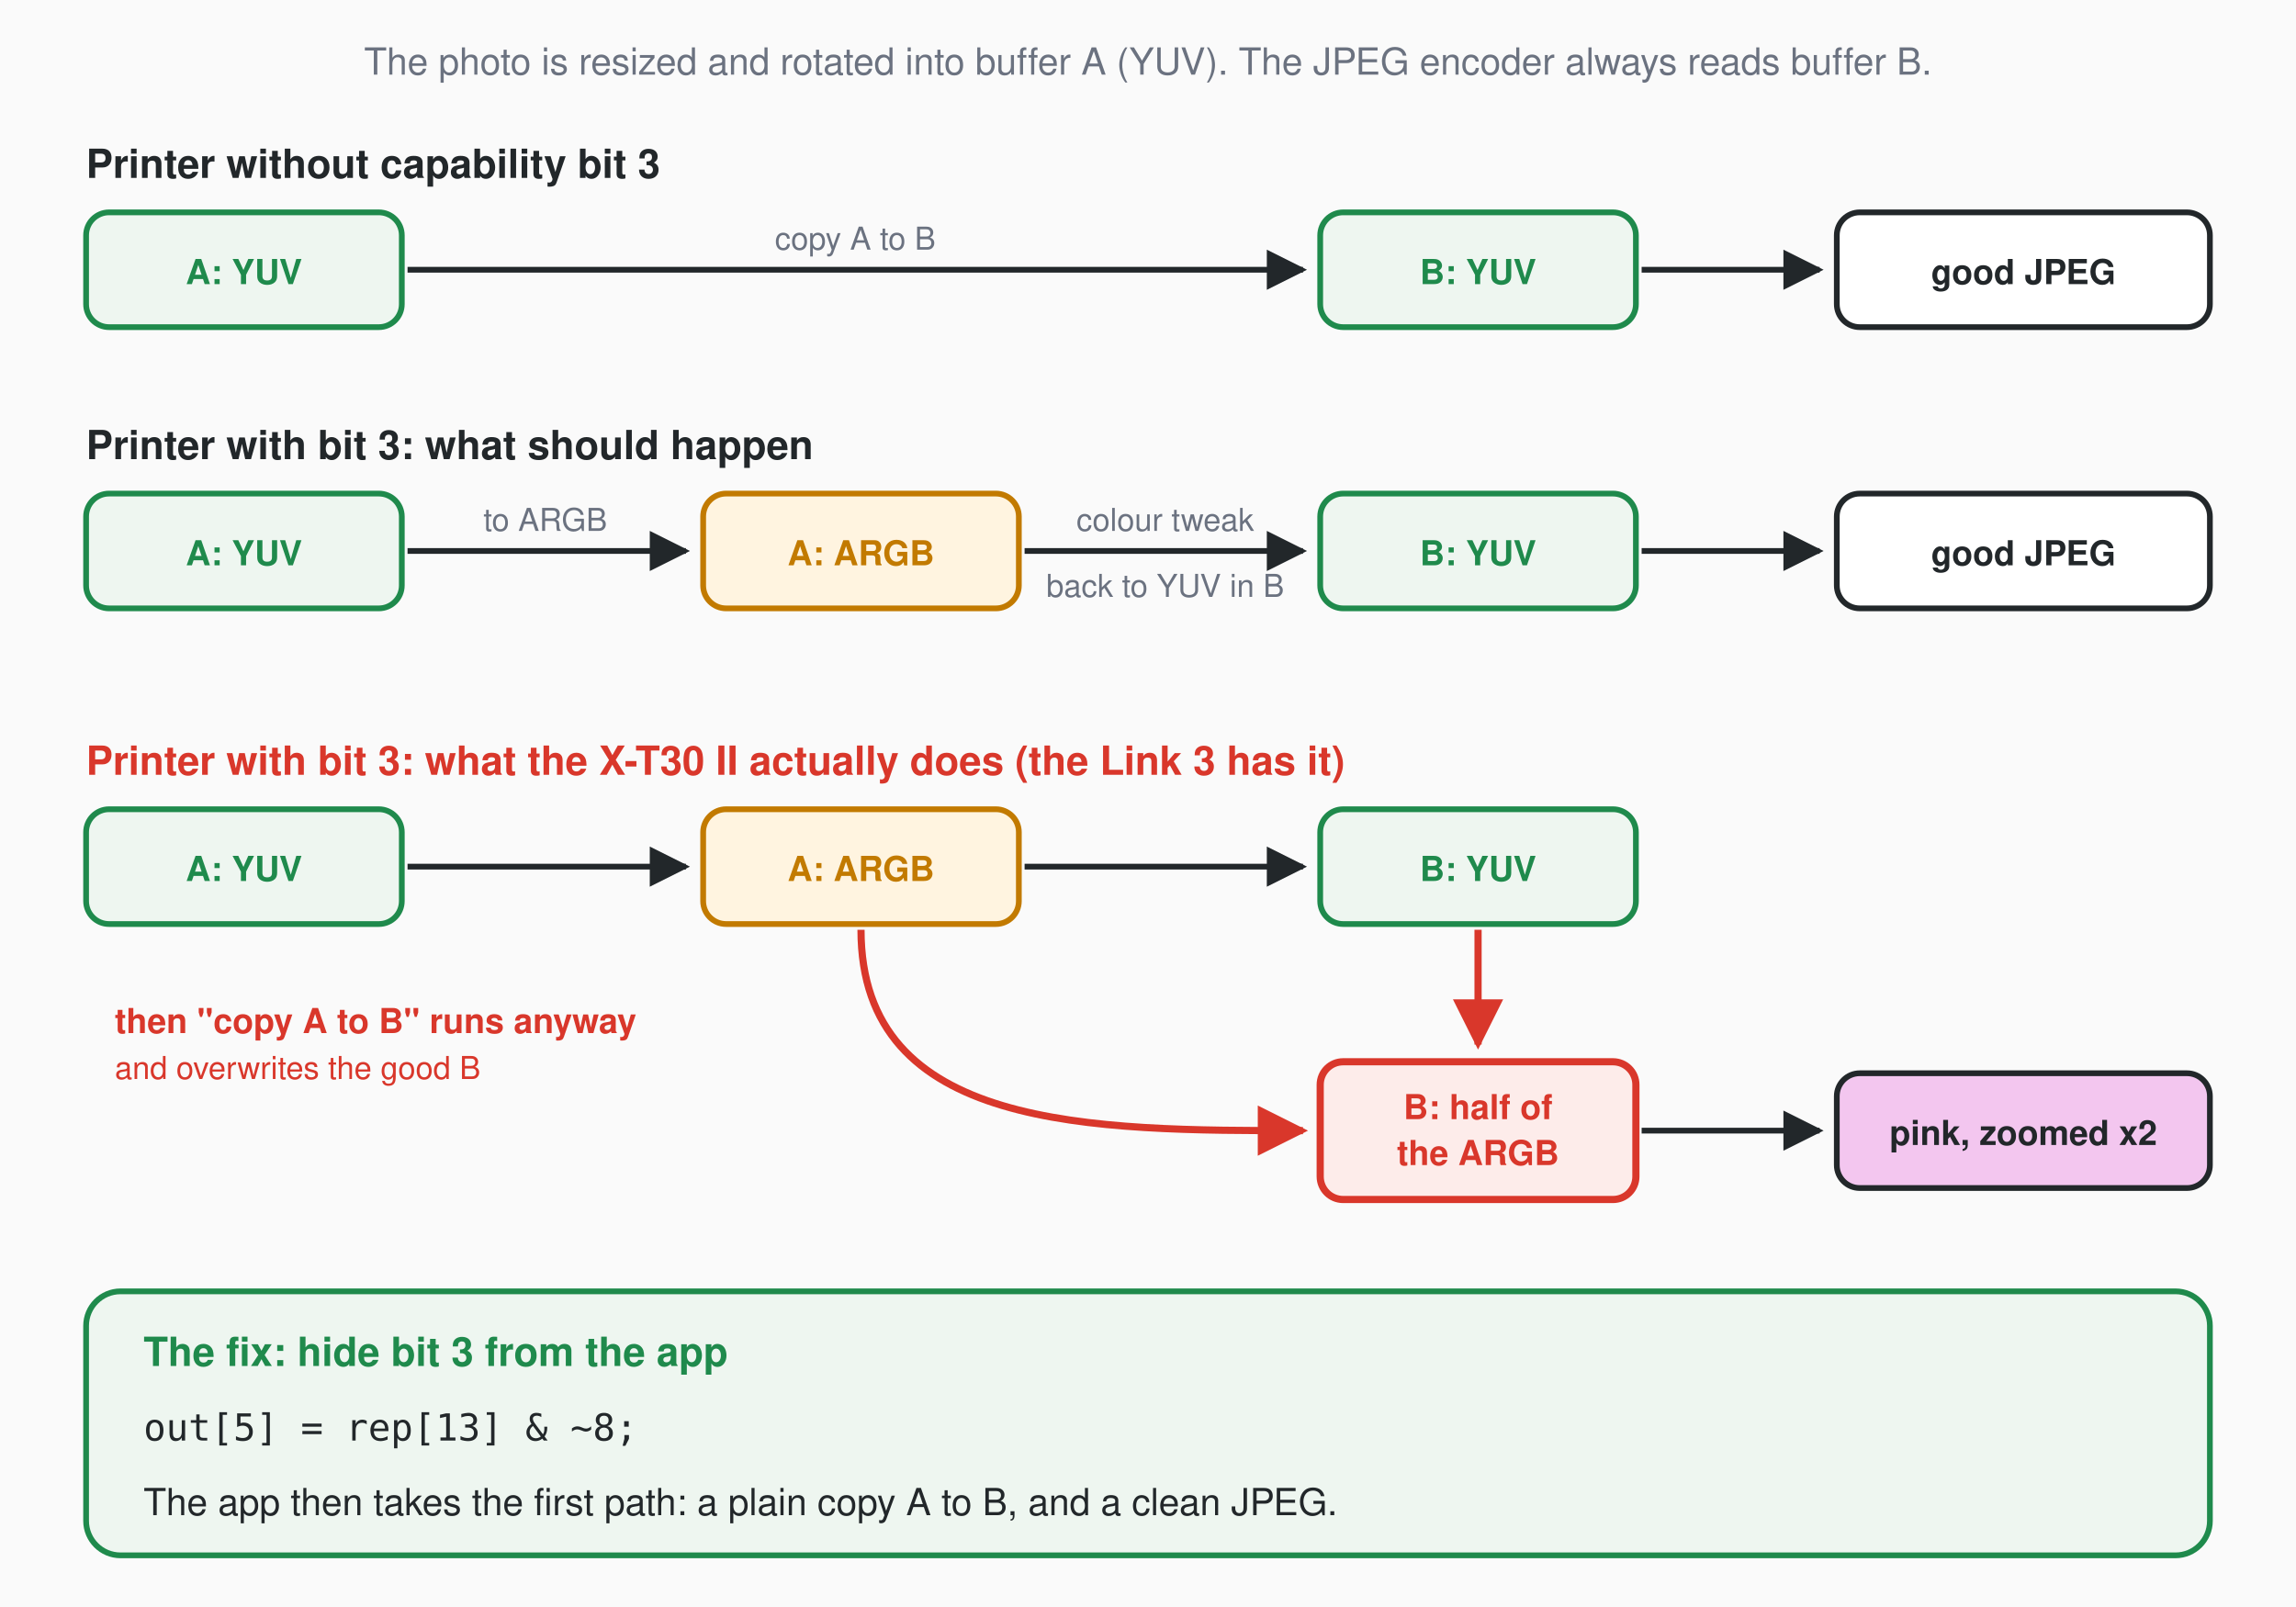
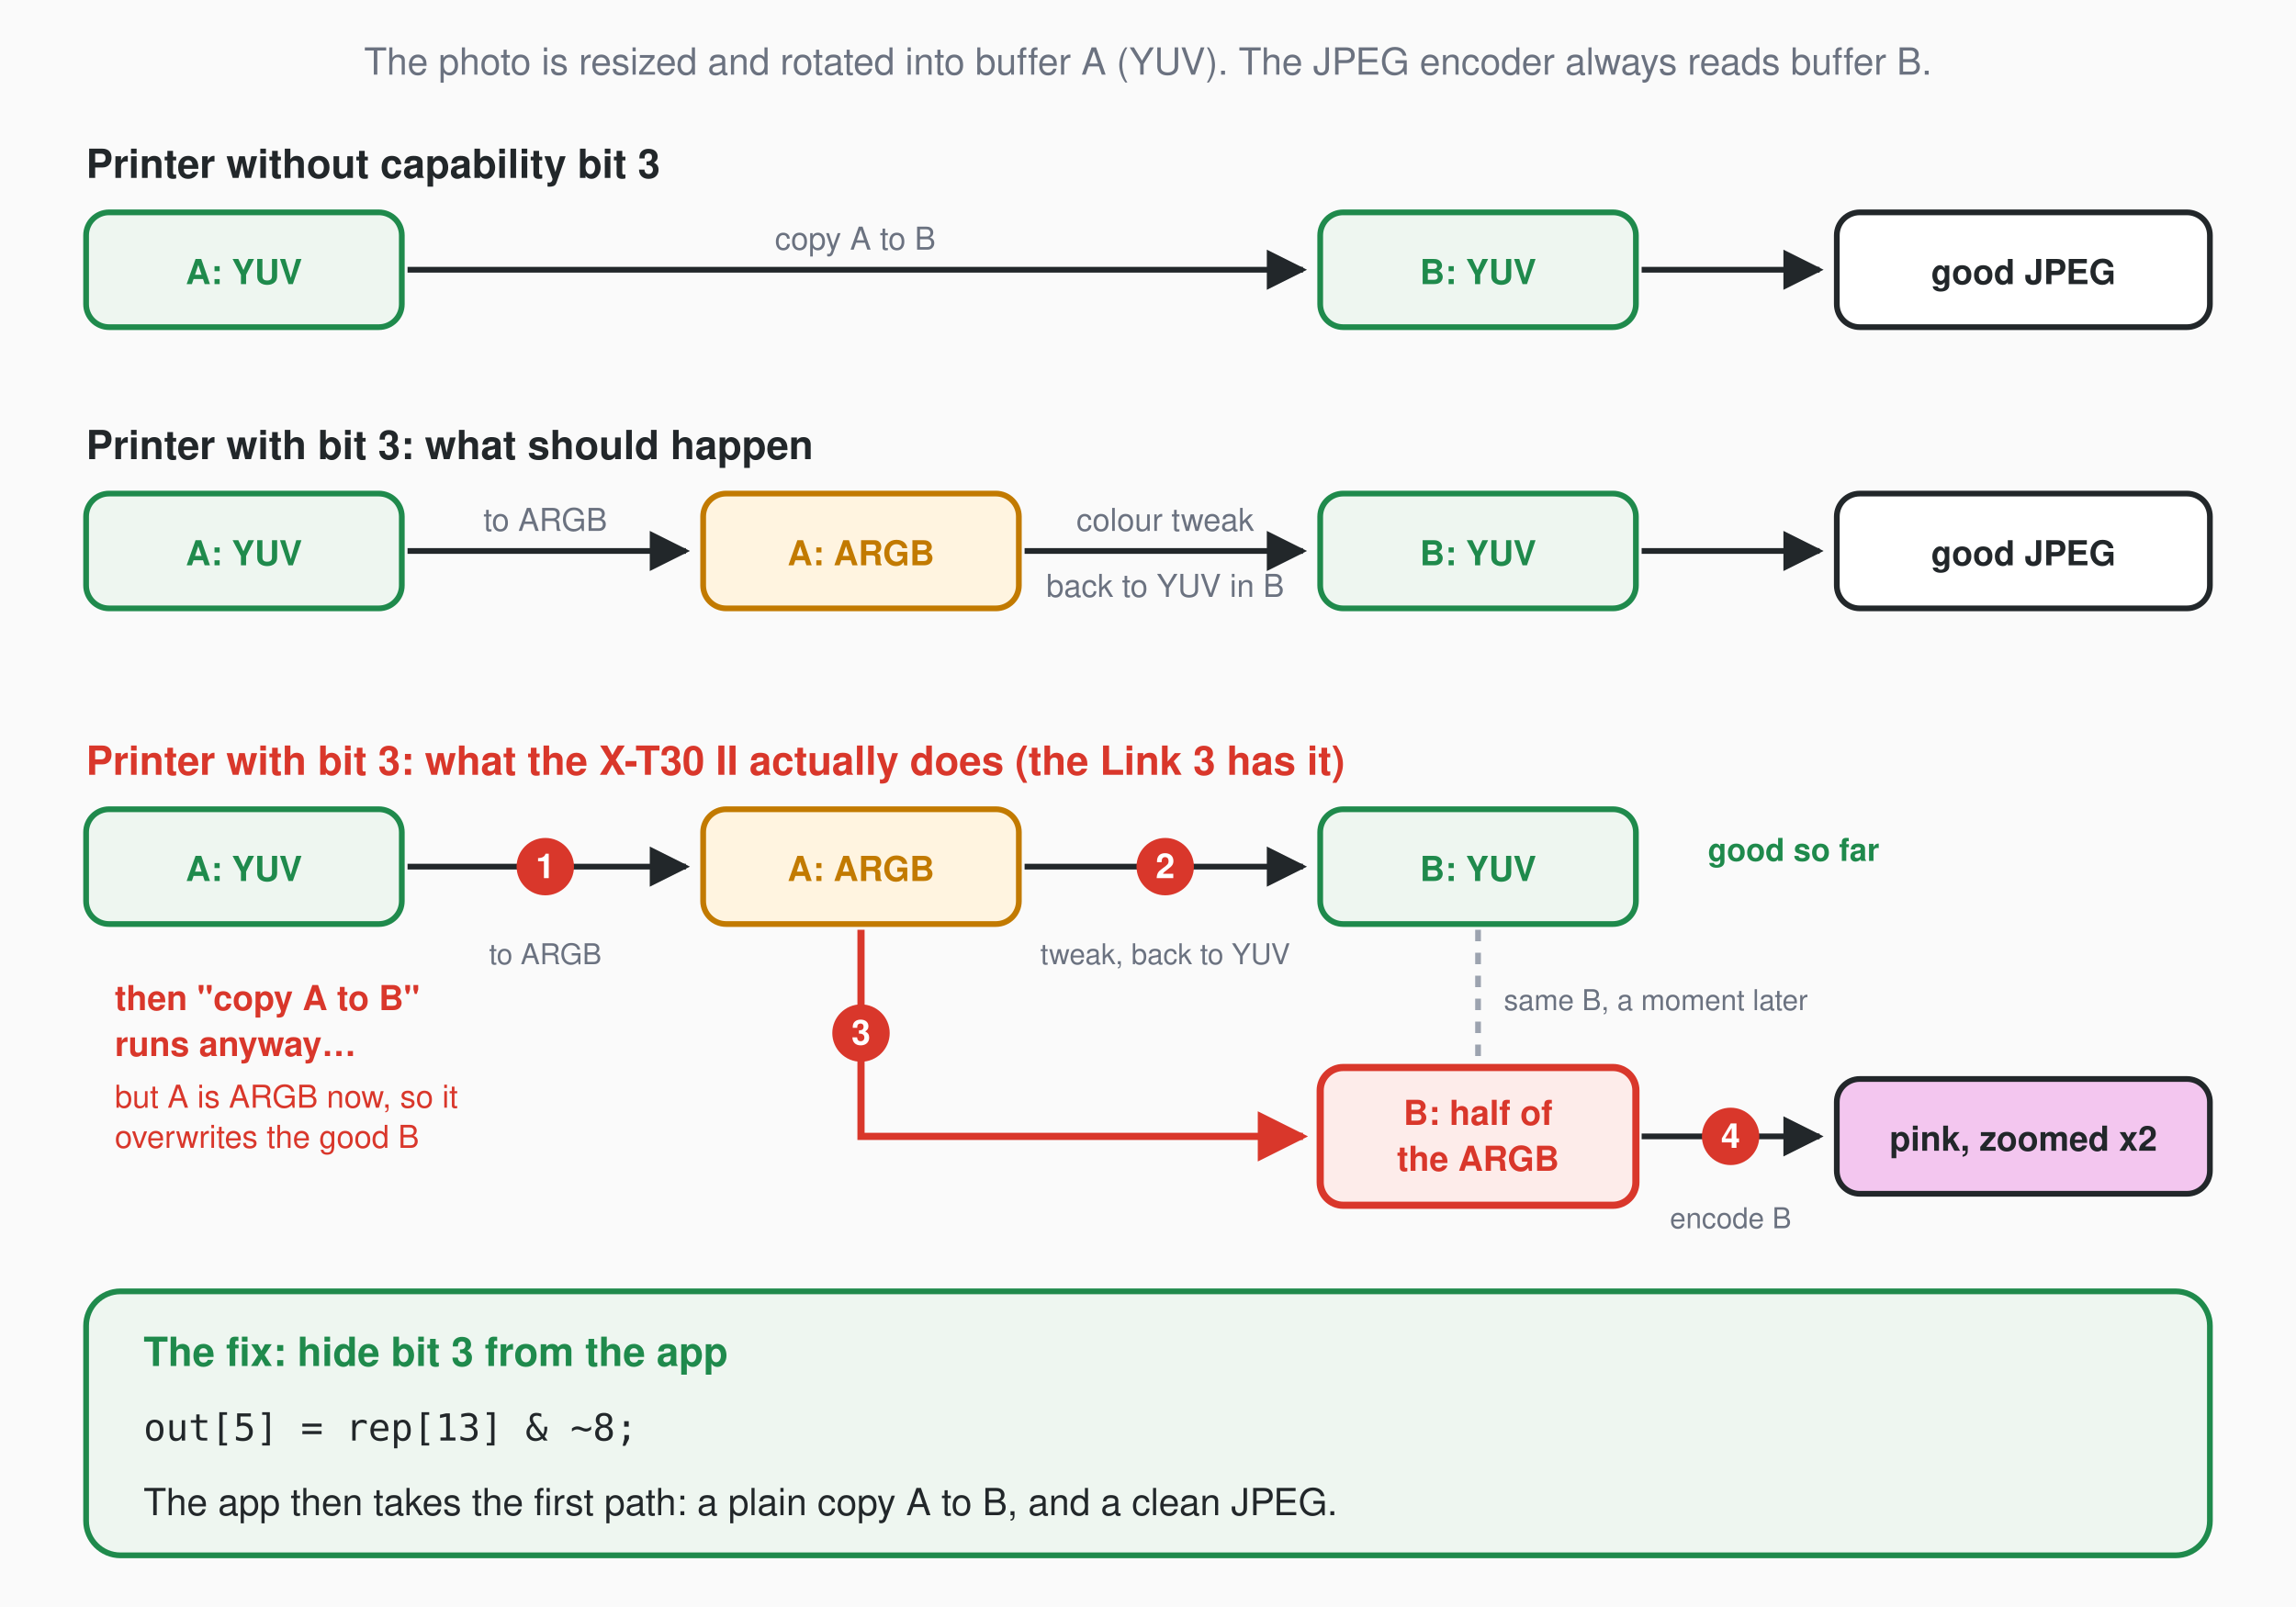
<svg xmlns="http://www.w3.org/2000/svg" viewBox="0 0 800 560" font-family="-apple-system,Helvetica,Arial,sans-serif">
  <defs>
    <marker id="a" viewBox="0 0 10 10" refX="9" refY="5" markerWidth="7" markerHeight="7" orient="auto">
      <path d="M0,0L10,5L0,10z" fill="#22272a" />
    </marker>
    <marker id="ar" viewBox="0 0 10 10" refX="9" refY="5" markerWidth="7" markerHeight="7" orient="auto">
      <path d="M0,0L10,5L0,10z" fill="#d9372b" />
    </marker>
  </defs>
  <rect width="800" height="560" fill="#fafafa" />
  <text x="400" y="26" text-anchor="middle" font-size="13" fill="#6b7280">The photo is resized and rotated into buffer A (YUV). The JPEG encoder always reads buffer B.</text>
  <text x="30" y="62" font-size="14" font-weight="700" fill="#22272a">Printer without capability bit 3</text>
  <g font-size="12" font-weight="700" text-anchor="middle">
    <rect x="30" y="74" width="110" height="40" rx="8" fill="#eef6f0" stroke="#1f8a4c" stroke-width="2" />
    <text x="85" y="99" fill="#1f8a4c">A: YUV</text>
    <rect x="460" y="74" width="110" height="40" rx="8" fill="#eef6f0" stroke="#1f8a4c" stroke-width="2" />
    <text x="515" y="99" fill="#1f8a4c">B: YUV</text>
    <rect x="640" y="74" width="130" height="40" rx="8" fill="#fff" stroke="#22272a" stroke-width="2" />
    <text x="705" y="99" fill="#22272a">good JPEG</text>
  </g>
  <path d="M142 94 H454" stroke="#22272a" stroke-width="2" marker-end="url(#a)" />
  <text x="298" y="87" text-anchor="middle" font-size="11" fill="#6b7280">copy A to B</text>
  <path d="M572 94 H634" stroke="#22272a" stroke-width="2" marker-end="url(#a)" />
  <text x="30" y="160" font-size="14" font-weight="700" fill="#22272a">Printer with bit 3: what should happen</text>
  <g font-size="12" font-weight="700" text-anchor="middle">
    <rect x="30" y="172" width="110" height="40" rx="8" fill="#eef6f0" stroke="#1f8a4c" stroke-width="2" />
    <text x="85" y="197" fill="#1f8a4c">A: YUV</text>
    <rect x="245" y="172" width="110" height="40" rx="8" fill="#fff4e0" stroke="#c27a00" stroke-width="2" />
    <text x="300" y="197" fill="#c27a00">A: ARGB</text>
    <rect x="460" y="172" width="110" height="40" rx="8" fill="#eef6f0" stroke="#1f8a4c" stroke-width="2" />
    <text x="515" y="197" fill="#1f8a4c">B: YUV</text>
    <rect x="640" y="172" width="130" height="40" rx="8" fill="#fff" stroke="#22272a" stroke-width="2" />
    <text x="705" y="197" fill="#22272a">good JPEG</text>
  </g>
  <path d="M142 192 H239" stroke="#22272a" stroke-width="2" marker-end="url(#a)" />
  <text x="190" y="185" text-anchor="middle" font-size="11" fill="#6b7280">to ARGB</text>
  <path d="M357 192 H454" stroke="#22272a" stroke-width="2" marker-end="url(#a)" />
  <text x="406" y="185" text-anchor="middle" font-size="11" fill="#6b7280">colour tweak</text>
  <text x="406" y="208" text-anchor="middle" font-size="11" fill="#6b7280">back to YUV in B</text>
  <path d="M572 192 H634" stroke="#22272a" stroke-width="2" marker-end="url(#a)" />
  <text x="30" y="270" font-size="14" font-weight="700" fill="#d9372b">Printer with bit 3: what the X-T30 II actually does (the Link 3 has it)</text>
  <g font-size="12" font-weight="700" text-anchor="middle">
    <rect x="30" y="282" width="110" height="40" rx="8" fill="#eef6f0" stroke="#1f8a4c" stroke-width="2" />
    <text x="85" y="307" fill="#1f8a4c">A: YUV</text>
    <rect x="245" y="282" width="110" height="40" rx="8" fill="#fff4e0" stroke="#c27a00" stroke-width="2" />
    <text x="300" y="307" fill="#c27a00">A: ARGB</text>
    <rect x="460" y="282" width="110" height="40" rx="8" fill="#eef6f0" stroke="#1f8a4c" stroke-width="2" />
    <text x="515" y="307" fill="#1f8a4c">B: YUV</text>
-     <rect x="460" y="370" width="110" height="48" rx="8" fill="#fdecea" stroke="#d9372b" stroke-width="2.5" />
-     <text x="515" y="390" fill="#d9372b">B: half of</text>
-     <text x="515" y="406" fill="#d9372b">the ARGB</text>
-     <rect x="640" y="374" width="130" height="40" rx="8" fill="#f3c6ef" stroke="#22272a" stroke-width="2" />
-     <text x="705" y="399" fill="#22272a">pink, zoomed x2</text>
+     <rect x="460" y="372" width="110" height="48" rx="8" fill="#fdecea" stroke="#d9372b" stroke-width="2.5" />
+     <text x="515" y="392" fill="#d9372b">B: half of</text>
+     <text x="515" y="408" fill="#d9372b">the ARGB</text>
+     <rect x="640" y="376" width="130" height="40" rx="8" fill="#f3c6ef" stroke="#22272a" stroke-width="2" />
+     <text x="705" y="401" fill="#22272a">pink, zoomed x2</text>
  </g>
  <path d="M142 302 H239" stroke="#22272a" stroke-width="2" marker-end="url(#a)" />
+   <circle cx="190" cy="302" r="10" fill="#d9372b" />
+   <text x="190" y="306" text-anchor="middle" font-size="12" font-weight="700" fill="#fff">1</text>
  <path d="M357 302 H454" stroke="#22272a" stroke-width="2" marker-end="url(#a)" />
-   <path d="M515 324 V364" stroke="#d9372b" stroke-width="2.5" marker-end="url(#ar)" />
-   <path d="M300 324 C 300 394, 380 394, 454 394" fill="none" stroke="#d9372b" stroke-width="2.5" marker-end="url(#ar)" />
-   <text x="40" y="360" font-size="12" fill="#d9372b" font-weight="700">then "copy A to B" runs anyway</text>
-   <text x="40" y="376" font-size="11" fill="#d9372b">and overwrites the good B</text>
-   <path d="M572 394 H634" stroke="#22272a" stroke-width="2" marker-end="url(#a)" />
+   <circle cx="406" cy="302" r="10" fill="#d9372b" />
+   <text x="406" y="306" text-anchor="middle" font-size="12" font-weight="700" fill="#fff">2</text>
+   <text x="595" y="300" font-size="11" fill="#1f8a4c" font-weight="700">good so far</text>
+   <path d="M300 324 V396 H454" fill="none" stroke="#d9372b" stroke-width="2.5" marker-end="url(#ar)" />
+   <circle cx="300" cy="360" r="10" fill="#d9372b" />
+   <text x="300" y="364" text-anchor="middle" font-size="12" font-weight="700" fill="#fff">3</text>
+   <text x="40" y="352" font-size="12" fill="#d9372b" font-weight="700">then "copy A to B"</text>
+   <text x="40" y="368" font-size="12" fill="#d9372b" font-weight="700">runs anyway…</text>
+   <text x="40" y="386" font-size="11" fill="#d9372b">but A is ARGB now, so it</text>
+   <text x="40" y="400" font-size="11" fill="#d9372b">overwrites the good B</text>
+   <path d="M515 324 V368" stroke="#9ca3af" stroke-width="2" stroke-dasharray="4 4" />
+   <text x="524" y="352" font-size="10" fill="#6b7280">same B, a moment later</text>
+   <path d="M572 396 H634" stroke="#22272a" stroke-width="2" marker-end="url(#a)" />
+   <circle cx="603" cy="396" r="10" fill="#d9372b" />
+   <text x="603" y="400" text-anchor="middle" font-size="12" font-weight="700" fill="#fff">4</text>
+   <text x="190" y="336" text-anchor="middle" font-size="10" fill="#6b7280">to ARGB</text>
+   <text x="406" y="336" text-anchor="middle" font-size="10" fill="#6b7280">tweak, back to YUV</text>
+   <text x="603" y="428" text-anchor="middle" font-size="10" fill="#6b7280">encode B</text>
  <rect x="30" y="450" width="740" height="92" rx="12" fill="#eef6f0" stroke="#1f8a4c" stroke-width="2" />
  <text x="50" y="476" font-size="14" font-weight="700" fill="#1f8a4c">The fix: hide bit 3 from the app</text>
  <text x="50" y="502" font-size="13" fill="#22272a" font-family="Menlo,monospace">out[5] = rep[13] &amp; ~8;</text>
  <text x="50" y="528" font-size="13" fill="#22272a">The app then takes the first path: a plain copy A to B, and a clean JPEG.</text>
</svg>
